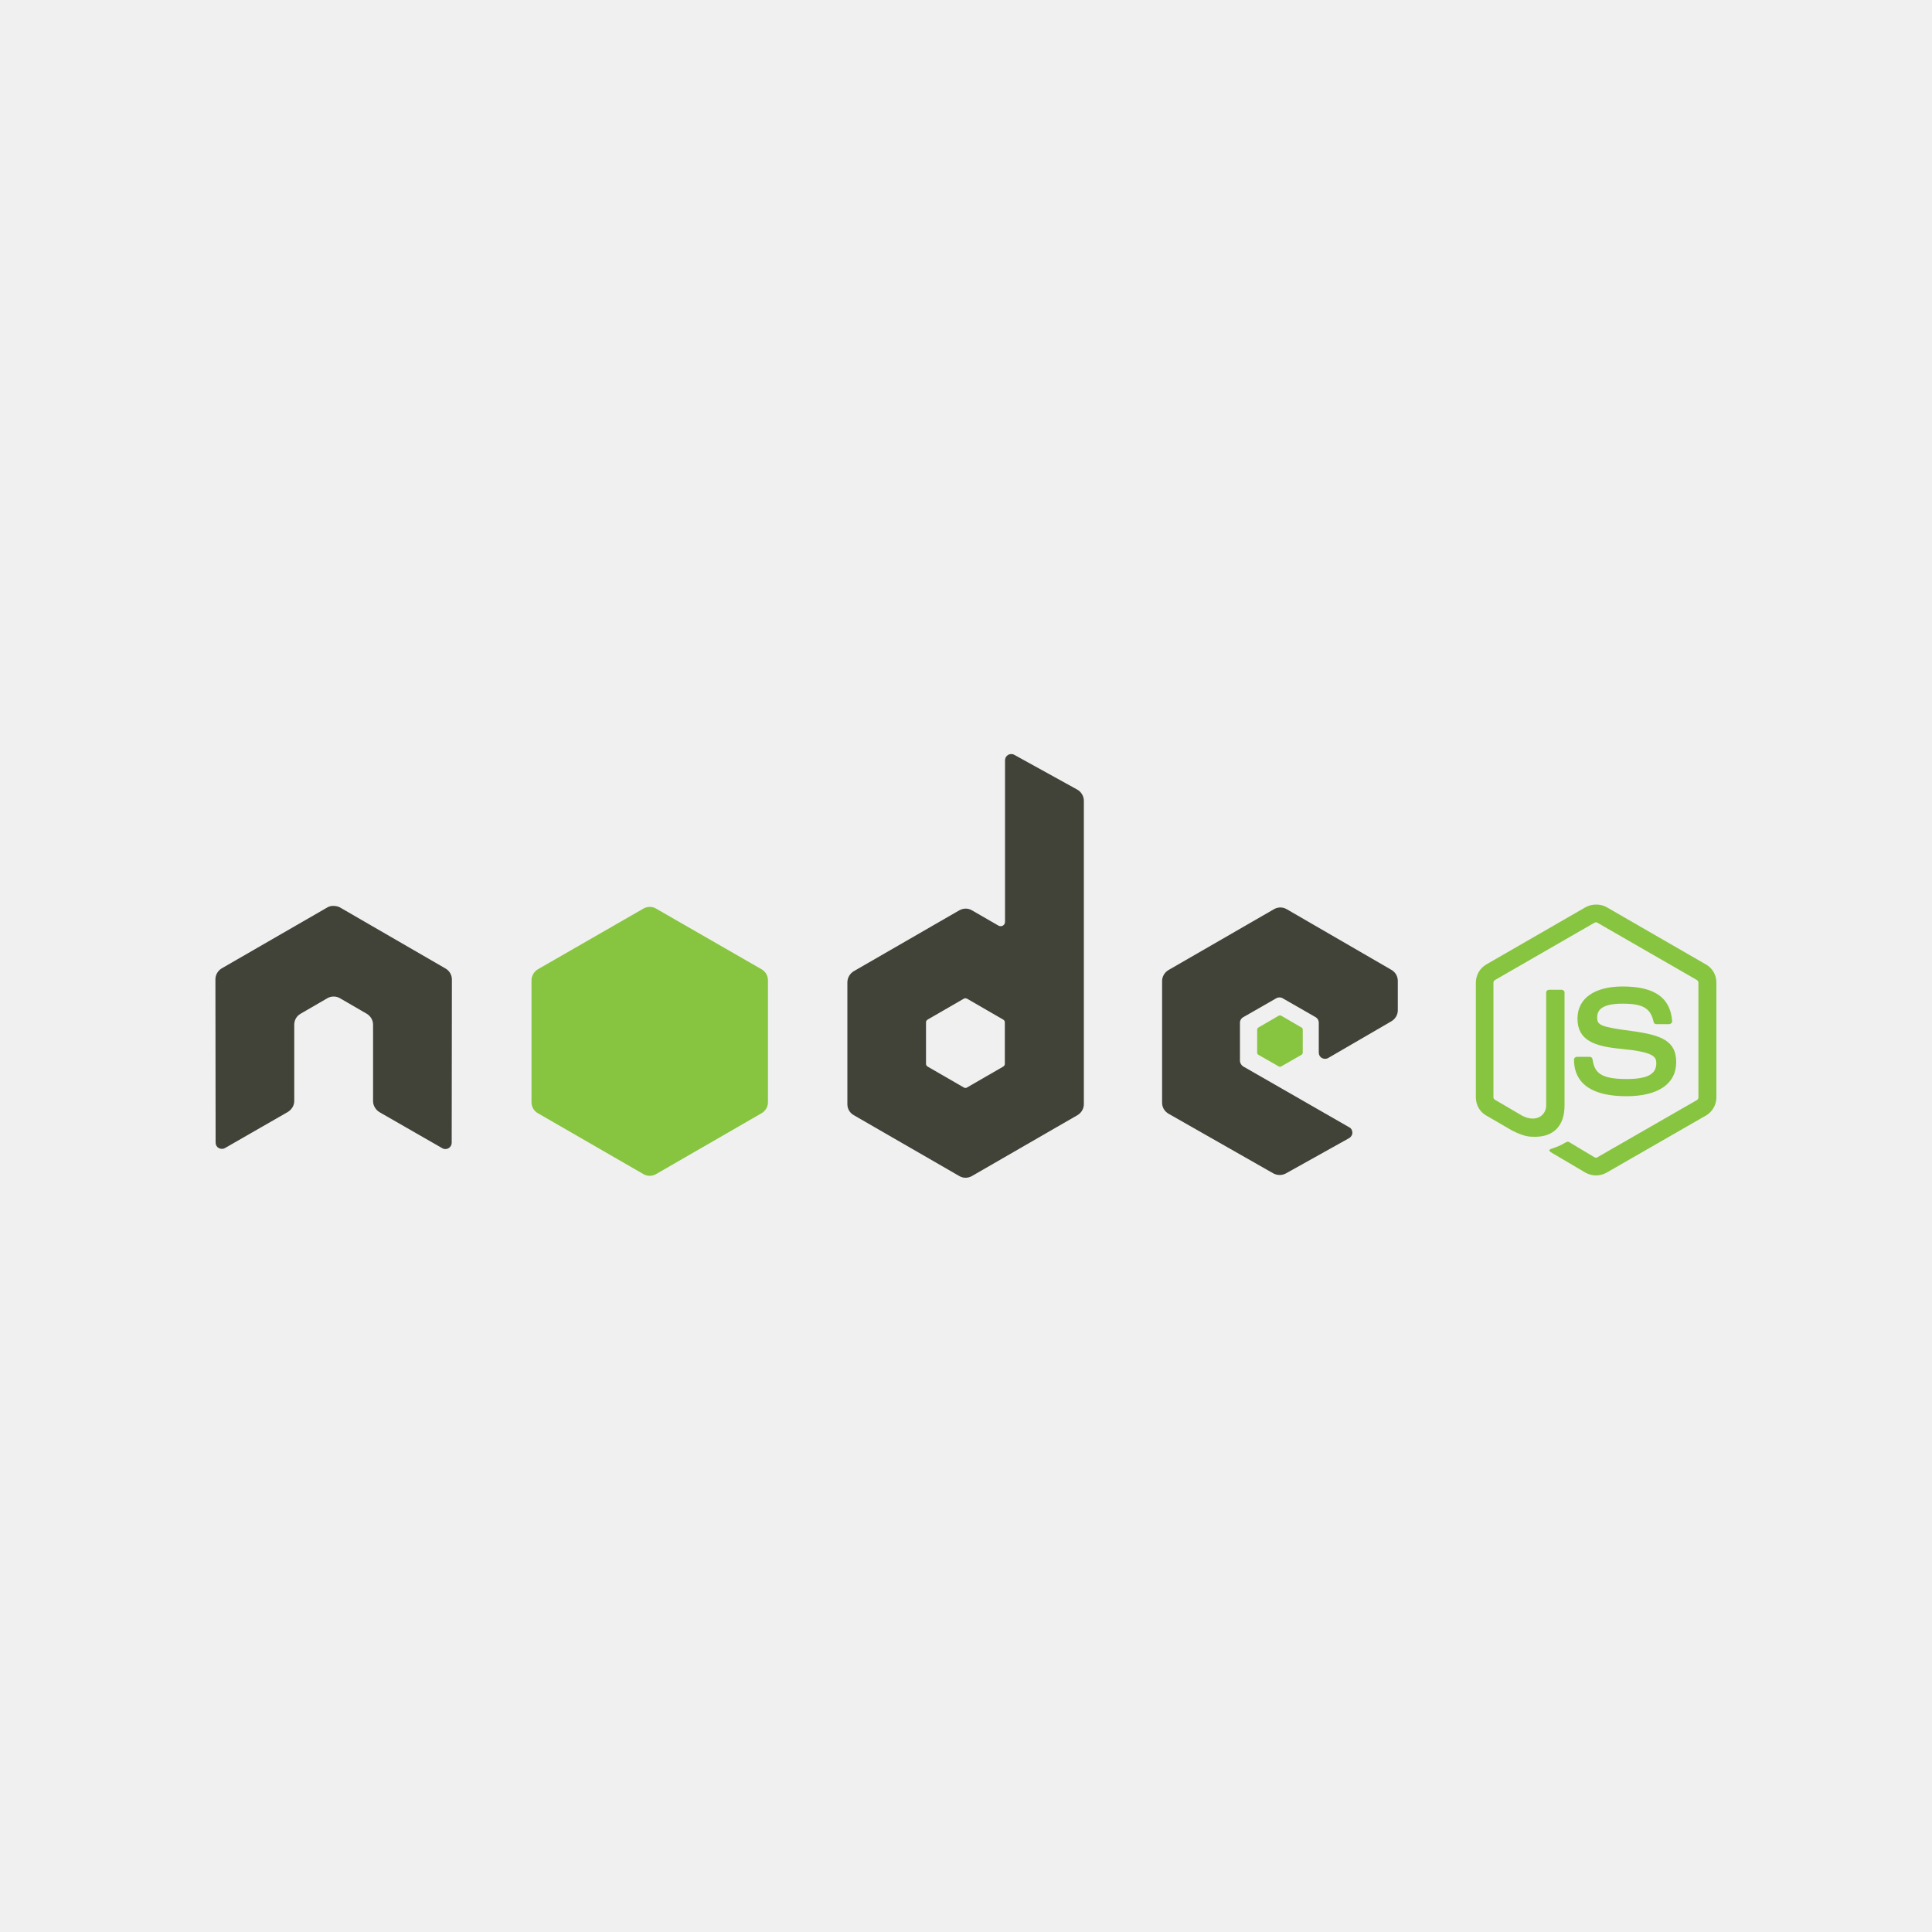
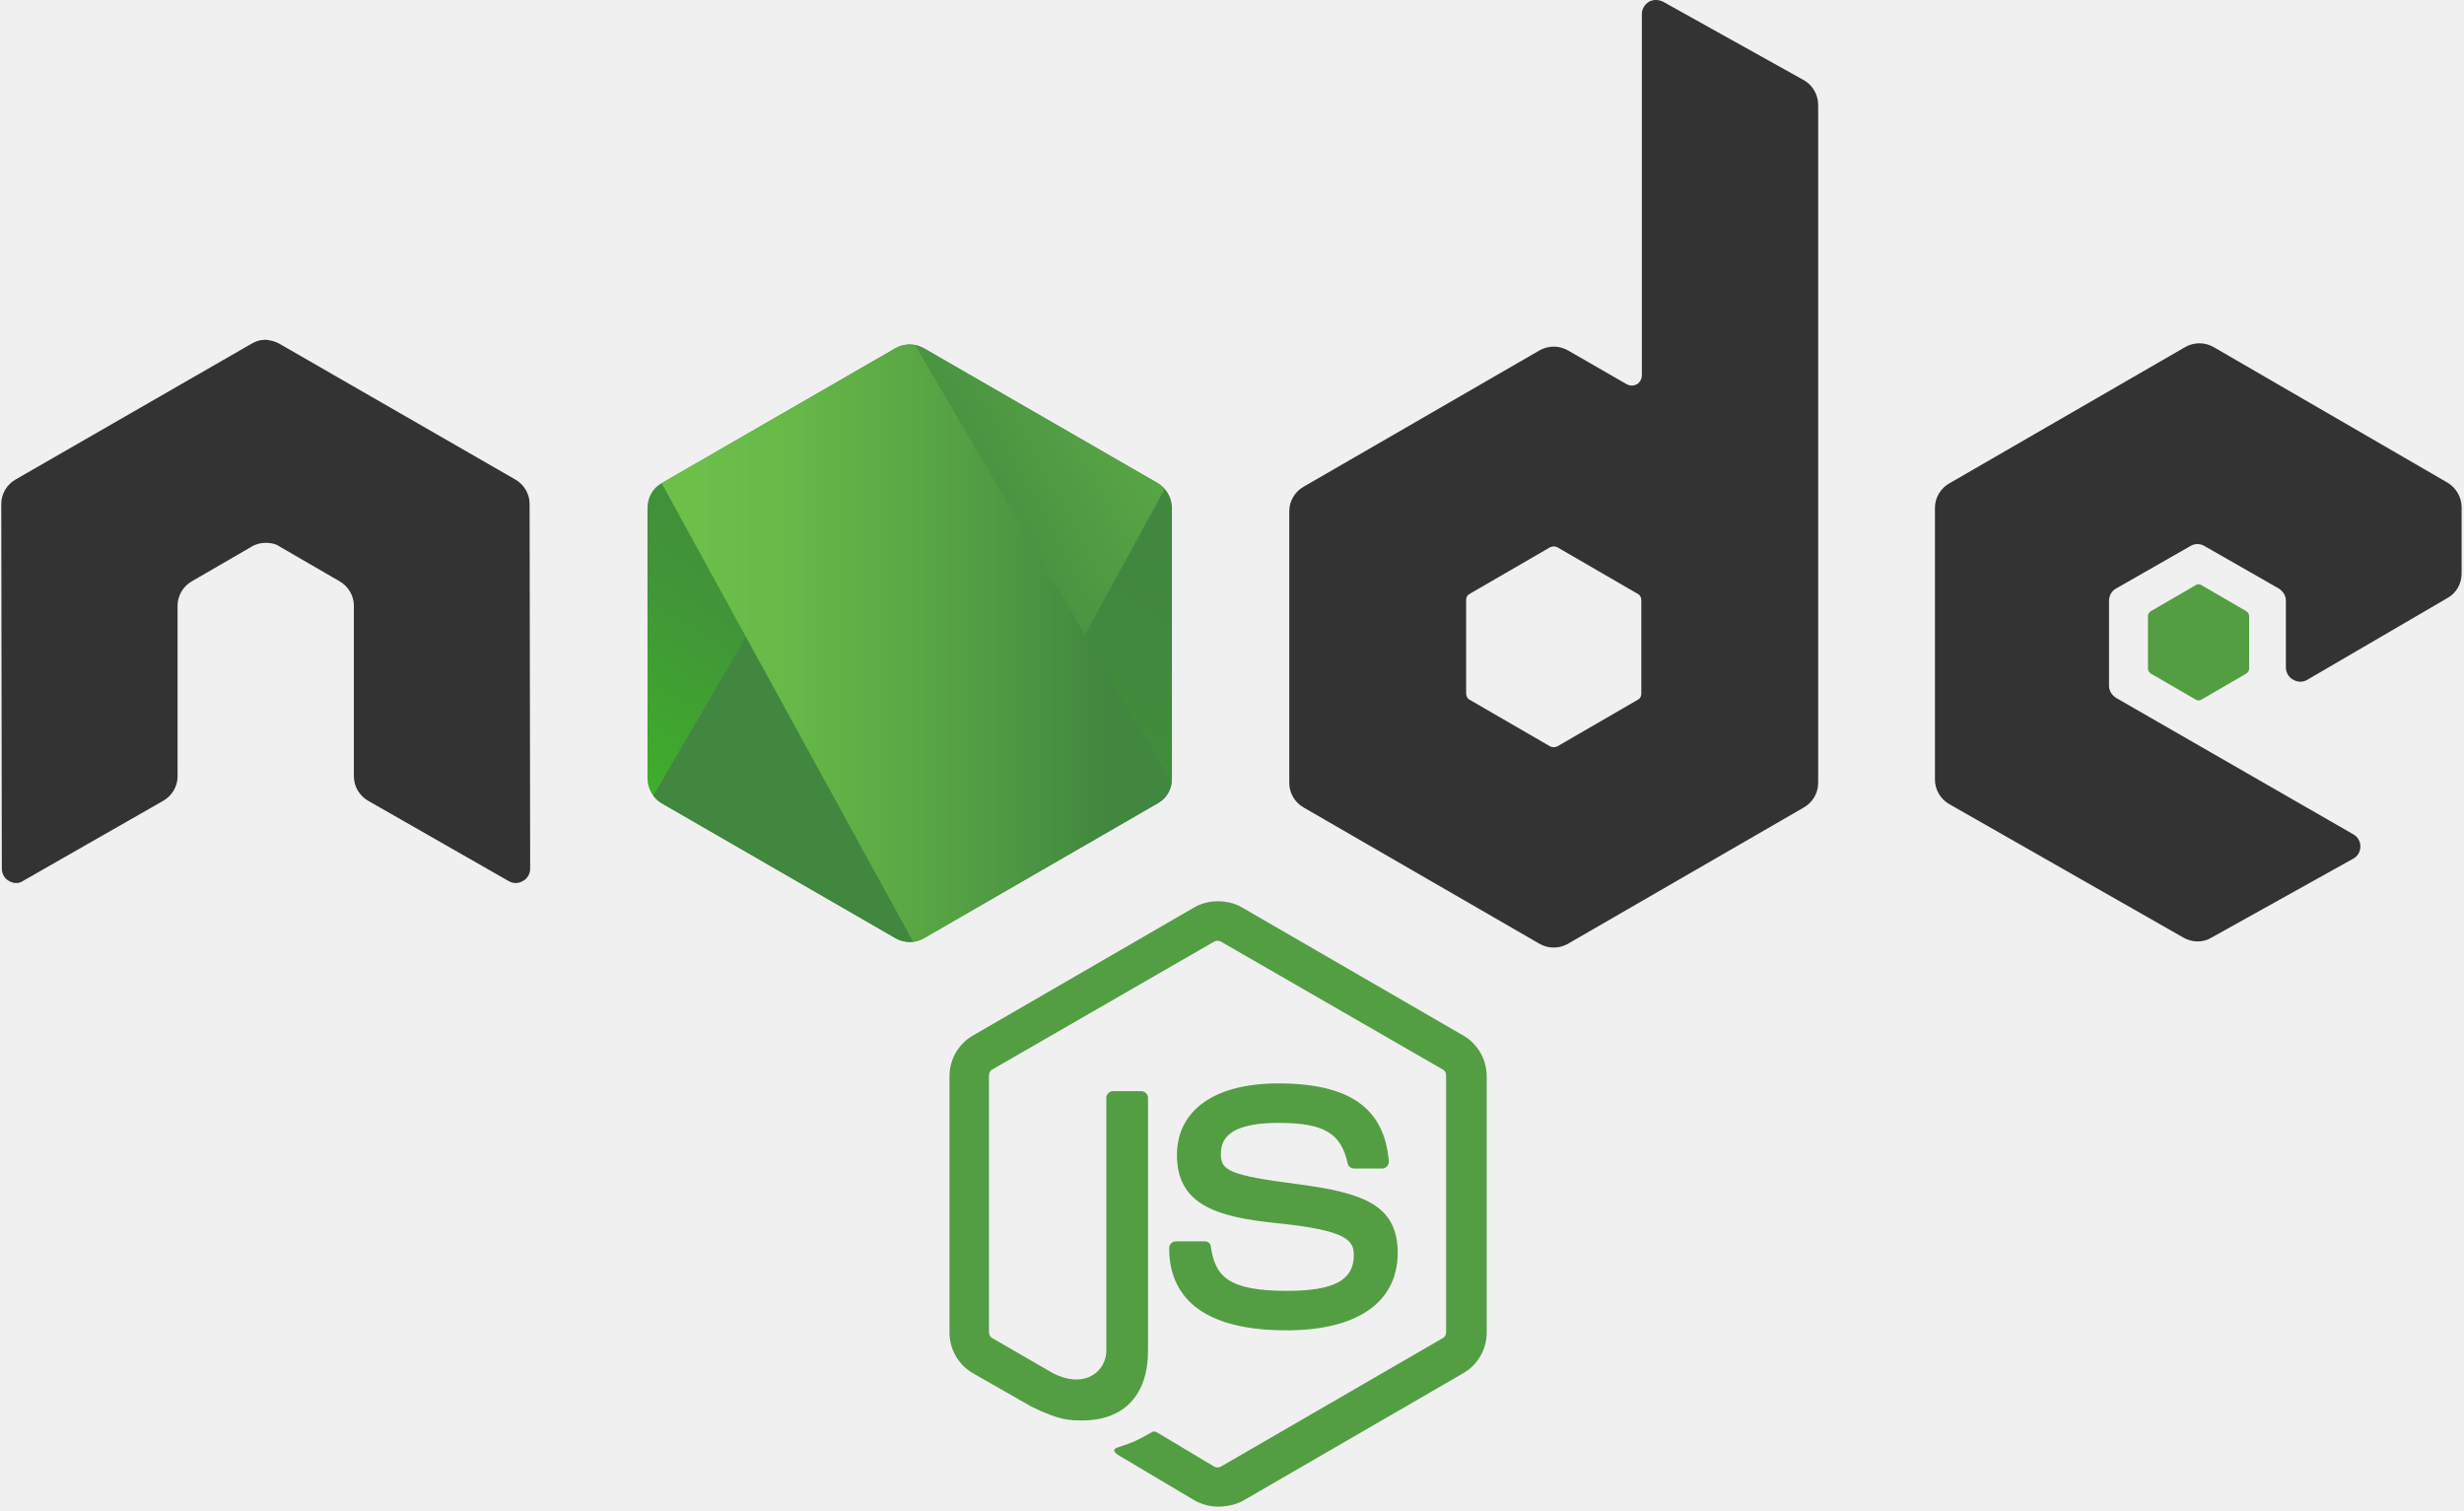
- <svg xmlns="http://www.w3.org/2000/svg" version="1.1" id="Layer_1" x="0px" y="0px" viewBox="0 0 1000 1000" style="enable-background:new 0 0 1000 1000;" xml:space="preserve">
-   <style type="text/css">
- 	.st0{fill:#87C540;}
- 	.st1{fill:#414238;}
- </style>
-   <g>
-     <g>
-       <path class="st0" d="M826.2,468.2c-1.9,0-3.7,0.4-5.4,1.3l-51.5,29.7c-3.3,1.9-5.4,5.5-5.4,9.4V568c0,3.9,2,7.5,5.4,9.4l13.4,7.8    c6.5,3.2,8.9,3.2,11.9,3.2c9.7,0,15.2-5.9,15.2-16.1v-58.6c0-0.8-0.7-1.4-1.5-1.4h-6.5c-0.8,0-1.5,0.6-1.5,1.4v58.6    c0,4.5-4.7,9.1-12.4,5.2l-14-8.2c-0.5-0.3-0.9-0.7-0.9-1.3v-59.4c0-0.6,0.4-1.1,0.9-1.4l51.4-29.6c0.5-0.3,1.1-0.3,1.5,0    l51.4,29.6c0.5,0.3,0.9,0.8,0.9,1.4V568c0,0.6-0.3,1.1-0.8,1.4l-51.5,29.6c-0.4,0.3-1,0.3-1.5,0l-13.2-7.9c-0.4-0.2-0.9-0.2-1.3,0    c-3.7,2.1-4.3,2.3-7.8,3.5c-0.8,0.3-2.1,0.8,0.4,2.2l17.3,10.2c1.6,0.9,3.5,1.4,5.4,1.4c1.9,0,3.7-0.5,5.4-1.4l51.5-29.6    c3.3-1.9,5.4-5.5,5.4-9.4v-59.4c0-3.9-2-7.5-5.4-9.4l-51.5-29.7C829.9,468.6,828,468.2,826.2,468.2L826.2,468.2z" />
-       <path class="st0" d="M839.9,510.6c-14.7,0-23.4,6.2-23.4,16.6c0,11.3,8.7,14.4,22.7,15.7c16.8,1.6,18.1,4.1,18.1,7.4    c0,5.7-4.6,8.2-15.4,8.2c-13.6,0-16.6-3.4-17.6-10.2c-0.1-0.7-0.7-1.3-1.4-1.3h-6.7c-0.8,0-1.5,0.7-1.5,1.5    c0,8.7,4.7,18.9,27.2,18.9c16.3,0,25.7-6.4,25.7-17.6c0-11.1-7.6-14.1-23.4-16.2c-16-2.1-17.5-3.1-17.5-6.9    c0-3.1,1.3-7.2,13.1-7.2c10.6,0,14.5,2.3,16.1,9.4c0.1,0.7,0.7,1.2,1.4,1.2h6.7c0.4,0,0.8-0.3,1.1-0.5c0.3-0.3,0.5-0.7,0.4-1.1    C864.6,516.4,856.4,510.6,839.9,510.6L839.9,510.6z" />
+ <svg xmlns="http://www.w3.org/2000/svg" xmlns:xlink="http://www.w3.org/1999/xlink" width="2500" height="1533" preserveAspectRatio="xMidYMid" viewBox="0 0 512 314" id="nodejs">
+   <defs>
+     <linearGradient id="b" x1="68.188%" x2="27.823%" y1="17.487%" y2="89.755%">
+       <stop offset="0%" stop-color="#41873F" />
+       <stop offset="32.88%" stop-color="#418B3D" />
+       <stop offset="63.52%" stop-color="#419637" />
+       <stop offset="93.19%" stop-color="#3FA92D" />
+       <stop offset="100%" stop-color="#3FAE2A" />
+     </linearGradient>
+     <linearGradient id="d" x1="43.277%" x2="159.245%" y1="55.169%" y2="-18.306%">
+       <stop offset="13.76%" stop-color="#41873F" />
+       <stop offset="40.32%" stop-color="#54A044" />
+       <stop offset="71.36%" stop-color="#66B848" />
+       <stop offset="90.81%" stop-color="#6CC04A" />
+     </linearGradient>
+     <linearGradient id="e" x1="-4413.77%" x2="5327.93%" y1="13.43%" y2="13.43%">
+       <stop offset="9.192%" stop-color="#6CC04A" />
+       <stop offset="28.64%" stop-color="#66B848" />
+       <stop offset="59.68%" stop-color="#54A044" />
+       <stop offset="86.24%" stop-color="#41873F" />
+     </linearGradient>
+     <linearGradient id="f" x1="-4.389%" x2="101.499%" y1="49.997%" y2="49.997%">
+       <stop offset="9.192%" stop-color="#6CC04A" />
+       <stop offset="28.64%" stop-color="#66B848" />
+       <stop offset="59.68%" stop-color="#54A044" />
+       <stop offset="86.24%" stop-color="#41873F" />
+     </linearGradient>
+     <linearGradient id="g" x1="-9713.77%" x2="27.93%" y1="36.21%" y2="36.21%">
+       <stop offset="9.192%" stop-color="#6CC04A" />
+       <stop offset="28.64%" stop-color="#66B848" />
+       <stop offset="59.68%" stop-color="#54A044" />
+       <stop offset="86.24%" stop-color="#41873F" />
+     </linearGradient>
+     <linearGradient id="h" x1="-103.861%" x2="100.797%" y1="50.275%" y2="50.275%">
+       <stop offset="9.192%" stop-color="#6CC04A" />
+       <stop offset="28.64%" stop-color="#66B848" />
+       <stop offset="59.68%" stop-color="#54A044" />
+       <stop offset="86.24%" stop-color="#41873F" />
+     </linearGradient>
+     <linearGradient id="i" x1="130.613%" x2="4.393%" y1="-211.069%" y2="201.605%">
+       <stop offset="0%" stop-color="#41873F" />
+       <stop offset="32.88%" stop-color="#418B3D" />
+       <stop offset="63.52%" stop-color="#419637" />
+       <stop offset="93.19%" stop-color="#3FA92D" />
+       <stop offset="100%" stop-color="#3FAE2A" />
+     </linearGradient>
+     <path id="a" d="M57.903 1.85a5.957 5.957 0 0 0-5.894 0L3.352 29.933c-1.85 1.04-2.89 3.005-2.89 5.085v56.286c0 2.08 1.156 4.045 2.89 5.085l48.657 28.085a5.957 5.957 0 0 0 5.894 0l48.658-28.085c1.849-1.04 2.89-3.005 2.89-5.085V35.019c0-2.08-1.157-4.045-2.89-5.085L57.903 1.85z" />
+   </defs>
+   <g fill="none">
+     <path fill="#539E43" d="M253.11 313.094c-1.733 0-3.351-.462-4.854-1.271l-15.371-9.13c-2.312-1.272-1.156-1.734-.462-1.965 3.12-1.04 3.698-1.272 6.934-3.12.347-.232.81-.116 1.156.115l11.789 7.05c.462.231 1.04.231 1.386 0l46.115-26.698c.462-.231.694-.694.694-1.271v-53.28c0-.579-.232-1.04-.694-1.272l-46.115-26.582c-.462-.232-1.04-.232-1.386 0l-46.115 26.582c-.462.231-.694.809-.694 1.271v53.28c0 .463.232 1.04.694 1.272l12.598 7.281c6.819 3.467 11.095-.578 11.095-4.623v-52.587c0-.693.578-1.387 1.387-1.387h5.894c.694 0 1.387.578 1.387 1.387v52.587c0 9.13-4.97 14.447-13.638 14.447-2.658 0-4.738 0-10.633-2.89l-12.135-6.934c-3.005-1.733-4.854-4.97-4.854-8.437v-53.28c0-3.467 1.849-6.704 4.854-8.437l46.114-26.698c2.89-1.618 6.82-1.618 9.709 0l46.114 26.698c3.005 1.733 4.855 4.97 4.855 8.437v53.28c0 3.467-1.85 6.704-4.855 8.437l-46.114 26.698c-1.503.694-3.236 1.04-4.854 1.04zm14.216-36.637c-20.225 0-24.386-9.246-24.386-17.105 0-.694.578-1.387 1.387-1.387h6.01c.693 0 1.271.462 1.271 1.156.925 6.125 3.583 9.13 15.834 9.13 9.708 0 13.87-2.196 13.87-7.397 0-3.005-1.157-5.2-16.297-6.703-12.598-1.272-20.457-4.045-20.457-14.1 0-9.362 7.86-14.91 21.035-14.91 14.793 0 22.075 5.086 23 16.18 0 .348-.116.694-.347 1.041-.232.231-.578.462-.925.462h-6.01c-.578 0-1.156-.462-1.271-1.04-1.387-6.356-4.97-8.437-14.447-8.437-10.633 0-11.905 3.699-11.905 6.472 0 3.352 1.503 4.392 15.834 6.241 14.216 1.85 20.92 4.508 20.92 14.447-.116 10.171-8.437 15.95-23.116 15.95z" />
+     <path fill="#333" d="M110.028 104.712c0-2.08-1.156-4.046-3.005-5.086l-49.004-28.2c-.81-.463-1.734-.694-2.658-.81h-.463c-.924 0-1.849.347-2.658.81l-49.004 28.2c-1.85 1.04-3.005 3.005-3.005 5.086l.116 75.817c0 1.04.578 2.08 1.502 2.543.925.578 2.08.578 2.89 0l29.125-16.643c1.849-1.04 3.005-3.005 3.005-5.085v-35.482c0-2.08 1.155-4.045 3.005-5.085l12.366-7.166c.925-.578 1.965-.81 3.005-.81 1.04 0 2.08.232 2.89.81l12.366 7.166c1.85 1.04 3.005 3.004 3.005 5.085v35.482c0 2.08 1.156 4.045 3.005 5.085l29.125 16.643c.925.578 2.08.578 3.005 0 .925-.463 1.503-1.503 1.503-2.543l-.116-75.817zM345.571.347c-.924-.463-2.08-.463-2.89 0-.924.578-1.502 1.502-1.502 2.542v75.125c0 .693-.346 1.386-1.04 1.849-.693.346-1.387.346-2.08 0l-12.251-7.05a5.957 5.957 0 0 0-5.895 0l-49.004 28.316c-1.849 1.04-3.005 3.005-3.005 5.085v56.516c0 2.08 1.156 4.046 3.005 5.086l49.004 28.316a5.957 5.957 0 0 0 5.895 0l49.004-28.316c1.849-1.04 3.005-3.005 3.005-5.086V21.844c0-2.196-1.156-4.16-3.005-5.201L345.572.347zm-4.507 143.776c0 .578-.231 1.04-.694 1.271l-16.758 9.708a1.714 1.714 0 0 1-1.503 0l-16.758-9.708c-.463-.231-.694-.809-.694-1.271v-19.417c0-.578.231-1.04.694-1.271l16.758-9.709a1.714 1.714 0 0 1 1.503 0l16.758 9.709c.463.23.694.809.694 1.271v19.417zM508.648 124.244c1.85-1.04 2.89-3.005 2.89-5.086v-13.753c0-2.08-1.156-4.045-2.89-5.085l-48.657-28.2a5.957 5.957 0 0 0-5.894 0l-49.004 28.315c-1.85 1.04-3.005 3.005-3.005 5.086v56.516c0 2.08 1.155 4.045 3.005 5.085l48.657 27.738c1.85 1.04 4.045 1.04 5.779 0L489 178.45c.925-.463 1.503-1.503 1.503-2.543 0-1.04-.578-2.08-1.503-2.543l-49.235-28.316c-.924-.577-1.502-1.502-1.502-2.542v-17.683c0-1.04.578-2.08 1.502-2.543l15.372-8.784a2.821 2.821 0 0 1 3.005 0l15.371 8.784c.925.578 1.503 1.502 1.503 2.543v13.869c0 1.04.578 2.08 1.502 2.542.925.578 2.08.578 3.005 0l29.125-16.99z" />
+     <path fill="#539E43" d="M456.293 121.586a1.05 1.05 0 0 1 1.155 0l9.362 5.432c.347.23.578.577.578 1.04v10.864c0 .462-.231.809-.578 1.04l-9.362 5.432a1.05 1.05 0 0 1-1.155 0l-9.362-5.432c-.347-.231-.578-.578-.578-1.04v-10.864c0-.463.231-.81.578-1.04l9.362-5.432z" />
+     <g transform="translate(134.068 70.501)">
+       <mask id="c" fill="#fff">
+         <use xlink:href="#a" />
+       </mask>
+       <use xlink:href="#a" fill="url(#b)" />
+       <g mask="url(#c)">
+         <path d="M51.893 1.85L3.121 29.933C1.27 30.974 0 32.94 0 35.02v56.286c0 1.387.578 2.658 1.502 3.698L56.285 1.156c-1.387-.231-3.005-.116-4.392.693zM56.632 125.053c.462-.116.925-.347 1.387-.578l48.773-28.085c1.85-1.04 3.005-3.005 3.005-5.085V35.019c0-1.502-.694-3.005-1.734-4.045l-51.43 94.079z" />
+         <path fill="url(#d)" d="M106.676 29.934L57.788 1.85a8.025 8.025 0 0 0-1.503-.578L1.502 95.12a6.082 6.082 0 0 0 1.619 1.387l48.888 28.085c1.387.809 3.005 1.04 4.507.577l51.432-94.078c-.347-.462-.81-.81-1.272-1.156z" />
+       </g>
+       <g mask="url(#c)">
+         <path d="M109.797 91.305V35.019c0-2.08-1.271-4.045-3.12-5.085L57.786 1.85a5.106 5.106 0 0 0-1.848-.693l53.511 91.42c.231-.347.347-.809.347-1.271zM3.12 29.934C1.272 30.974 0 32.94 0 35.02v56.286c0 2.08 1.387 4.045 3.12 5.085l48.889 28.085c1.156.693 2.427.925 3.814.693L3.467 29.818l-.346.116z" />
+         <path fill="url(#e)" fill-rule="evenodd" d="M50.391.809l-.693.347h.924l-.231-.347z" transform="translate(0 -9.246)" />
+         <path fill="url(#f)" fill-rule="evenodd" d="M106.792 105.636c1.387-.809 2.427-2.196 2.89-3.698L56.053 10.402c-1.387-.231-2.89-.116-4.16.693L3.351 39.065l52.355 95.465a8.057 8.057 0 0 0 2.196-.693l48.889-28.2z" transform="translate(0 -9.246)" />
+         <path fill="url(#g)" fill-rule="evenodd" d="M111.3 104.712l-.347-.578v.809l.346-.231z" transform="translate(0 -9.246)" />
+         <path fill="url(#h)" fill-rule="evenodd" d="M106.792 105.636l-48.773 28.085a6.973 6.973 0 0 1-2.196.693l.925 1.734 54.089-31.32v-.694l-1.387-2.312c-.231 1.618-1.271 3.005-2.658 3.814z" transform="translate(0 -9.246)" />
+         <path fill="url(#i)" fill-rule="evenodd" d="M106.792 105.636l-48.773 28.085a6.973 6.973 0 0 1-2.196.693l.925 1.734 54.089-31.32v-.694l-1.387-2.312c-.231 1.618-1.271 3.005-2.658 3.814z" transform="translate(0 -9.246)" />
+       </g>
    </g>
-     <path class="st1" d="M523.4,390.3c-0.6,0-1.1,0.2-1.6,0.4c-1,0.6-1.6,1.7-1.6,2.8v83.6c0,0.8-0.4,1.6-1.1,2c-0.7,0.4-1.6,0.4-2.3,0   l-13.7-7.9c-2-1.2-4.5-1.2-6.6,0l-54.6,31.5c-2,1.2-3.3,3.4-3.3,5.8v63c0,2.4,1.2,4.5,3.3,5.7l54.6,31.5c2,1.2,4.5,1.2,6.6,0   l54.6-31.5c2-1.2,3.3-3.3,3.3-5.7v-157c0-2.4-1.3-4.6-3.4-5.8L525,390.7C524.5,390.4,524,390.3,523.4,390.3L523.4,390.3z    M172.4,468.9c-1,0-2,0.2-3,0.8l-54.6,31.5c-2,1.2-3.3,3.3-3.3,5.7l0.1,84.5c0,1.2,0.6,2.3,1.6,2.8c1,0.6,2.3,0.6,3.3,0l32.4-18.6   c2-1.2,3.4-3.3,3.4-5.7v-39.5c0-2.4,1.2-4.5,3.3-5.7l13.8-8c1-0.6,2.1-0.9,3.3-0.9c1.1,0,2.3,0.3,3.3,0.9l13.8,8   c2,1.2,3.3,3.3,3.3,5.7V570c0,2.3,1.4,4.5,3.4,5.7l32.4,18.6c1,0.6,2.3,0.6,3.3,0c1-0.6,1.6-1.7,1.6-2.8l0.1-84.5   c0-2.3-1.2-4.5-3.3-5.7L176,469.7c-0.9-0.5-1.9-0.7-3-0.8H172.4z M662.7,469.7c-1.1,0-2.3,0.3-3.3,0.9l-54.6,31.5   c-2,1.2-3.3,3.3-3.3,5.7v63c0,2.4,1.3,4.5,3.4,5.7l54.1,30.8c2,1.1,4.4,1.2,6.5,0.1l32.8-18.3c1-0.6,1.7-1.7,1.7-2.8   c0-1.2-0.6-2.3-1.6-2.8l-54.9-31.5c-1-0.6-1.7-1.8-1.7-3v-19.7c0-1.2,0.7-2.3,1.7-2.8l17.1-9.8c1-0.6,2.3-0.6,3.3,0l17.1,9.8   c1,0.6,1.6,1.7,1.6,2.8v15.5c0,1.2,0.6,2.3,1.6,2.8c1,0.6,2.3,0.6,3.3,0l32.7-19c2-1.2,3.3-3.3,3.3-5.7v-15.2   c0-2.3-1.2-4.5-3.3-5.7L666,470.6C665,470,663.8,469.7,662.7,469.7L662.7,469.7z M499.6,516.7c0.3,0,0.6,0.1,0.9,0.2l18.7,10.8   c0.5,0.3,0.9,0.8,0.9,1.4v21.6c0,0.6-0.4,1.1-0.9,1.4l-18.7,10.8c-0.5,0.3-1.1,0.3-1.6,0l-18.7-10.8c-0.5-0.3-0.9-0.8-0.9-1.4   v-21.6c0-0.6,0.4-1.1,0.9-1.4l18.7-10.8C499,516.8,499.3,516.7,499.6,516.7L499.6,516.7L499.6,516.7z" />
-     <path class="st0" d="M336.3,469.4c-1.1,0-2.3,0.3-3.3,0.9l-54.6,31.4c-2,1.2-3.3,3.4-3.3,5.8v63c0,2.4,1.2,4.5,3.3,5.7l54.6,31.5   c2,1.2,4.5,1.2,6.6,0l54.6-31.5c2-1.2,3.3-3.3,3.3-5.7v-63c0-2.4-1.2-4.6-3.3-5.8l-54.6-31.4C338.6,469.7,337.5,469.4,336.3,469.4   L336.3,469.4z M662.6,525.6c-0.2,0-0.5,0-0.7,0.1l-10.5,6.1c-0.4,0.2-0.6,0.6-0.7,1.1v12c0,0.5,0.3,0.9,0.7,1.1l10.5,6   c0.4,0.2,0.8,0.2,1.2,0l10.5-6c0.4-0.2,0.6-0.6,0.7-1.1v-12c0-0.5-0.3-0.9-0.7-1.1l-10.5-6.1C662.9,525.6,662.8,525.6,662.6,525.6   L662.6,525.6z" />
  </g>
</svg>
